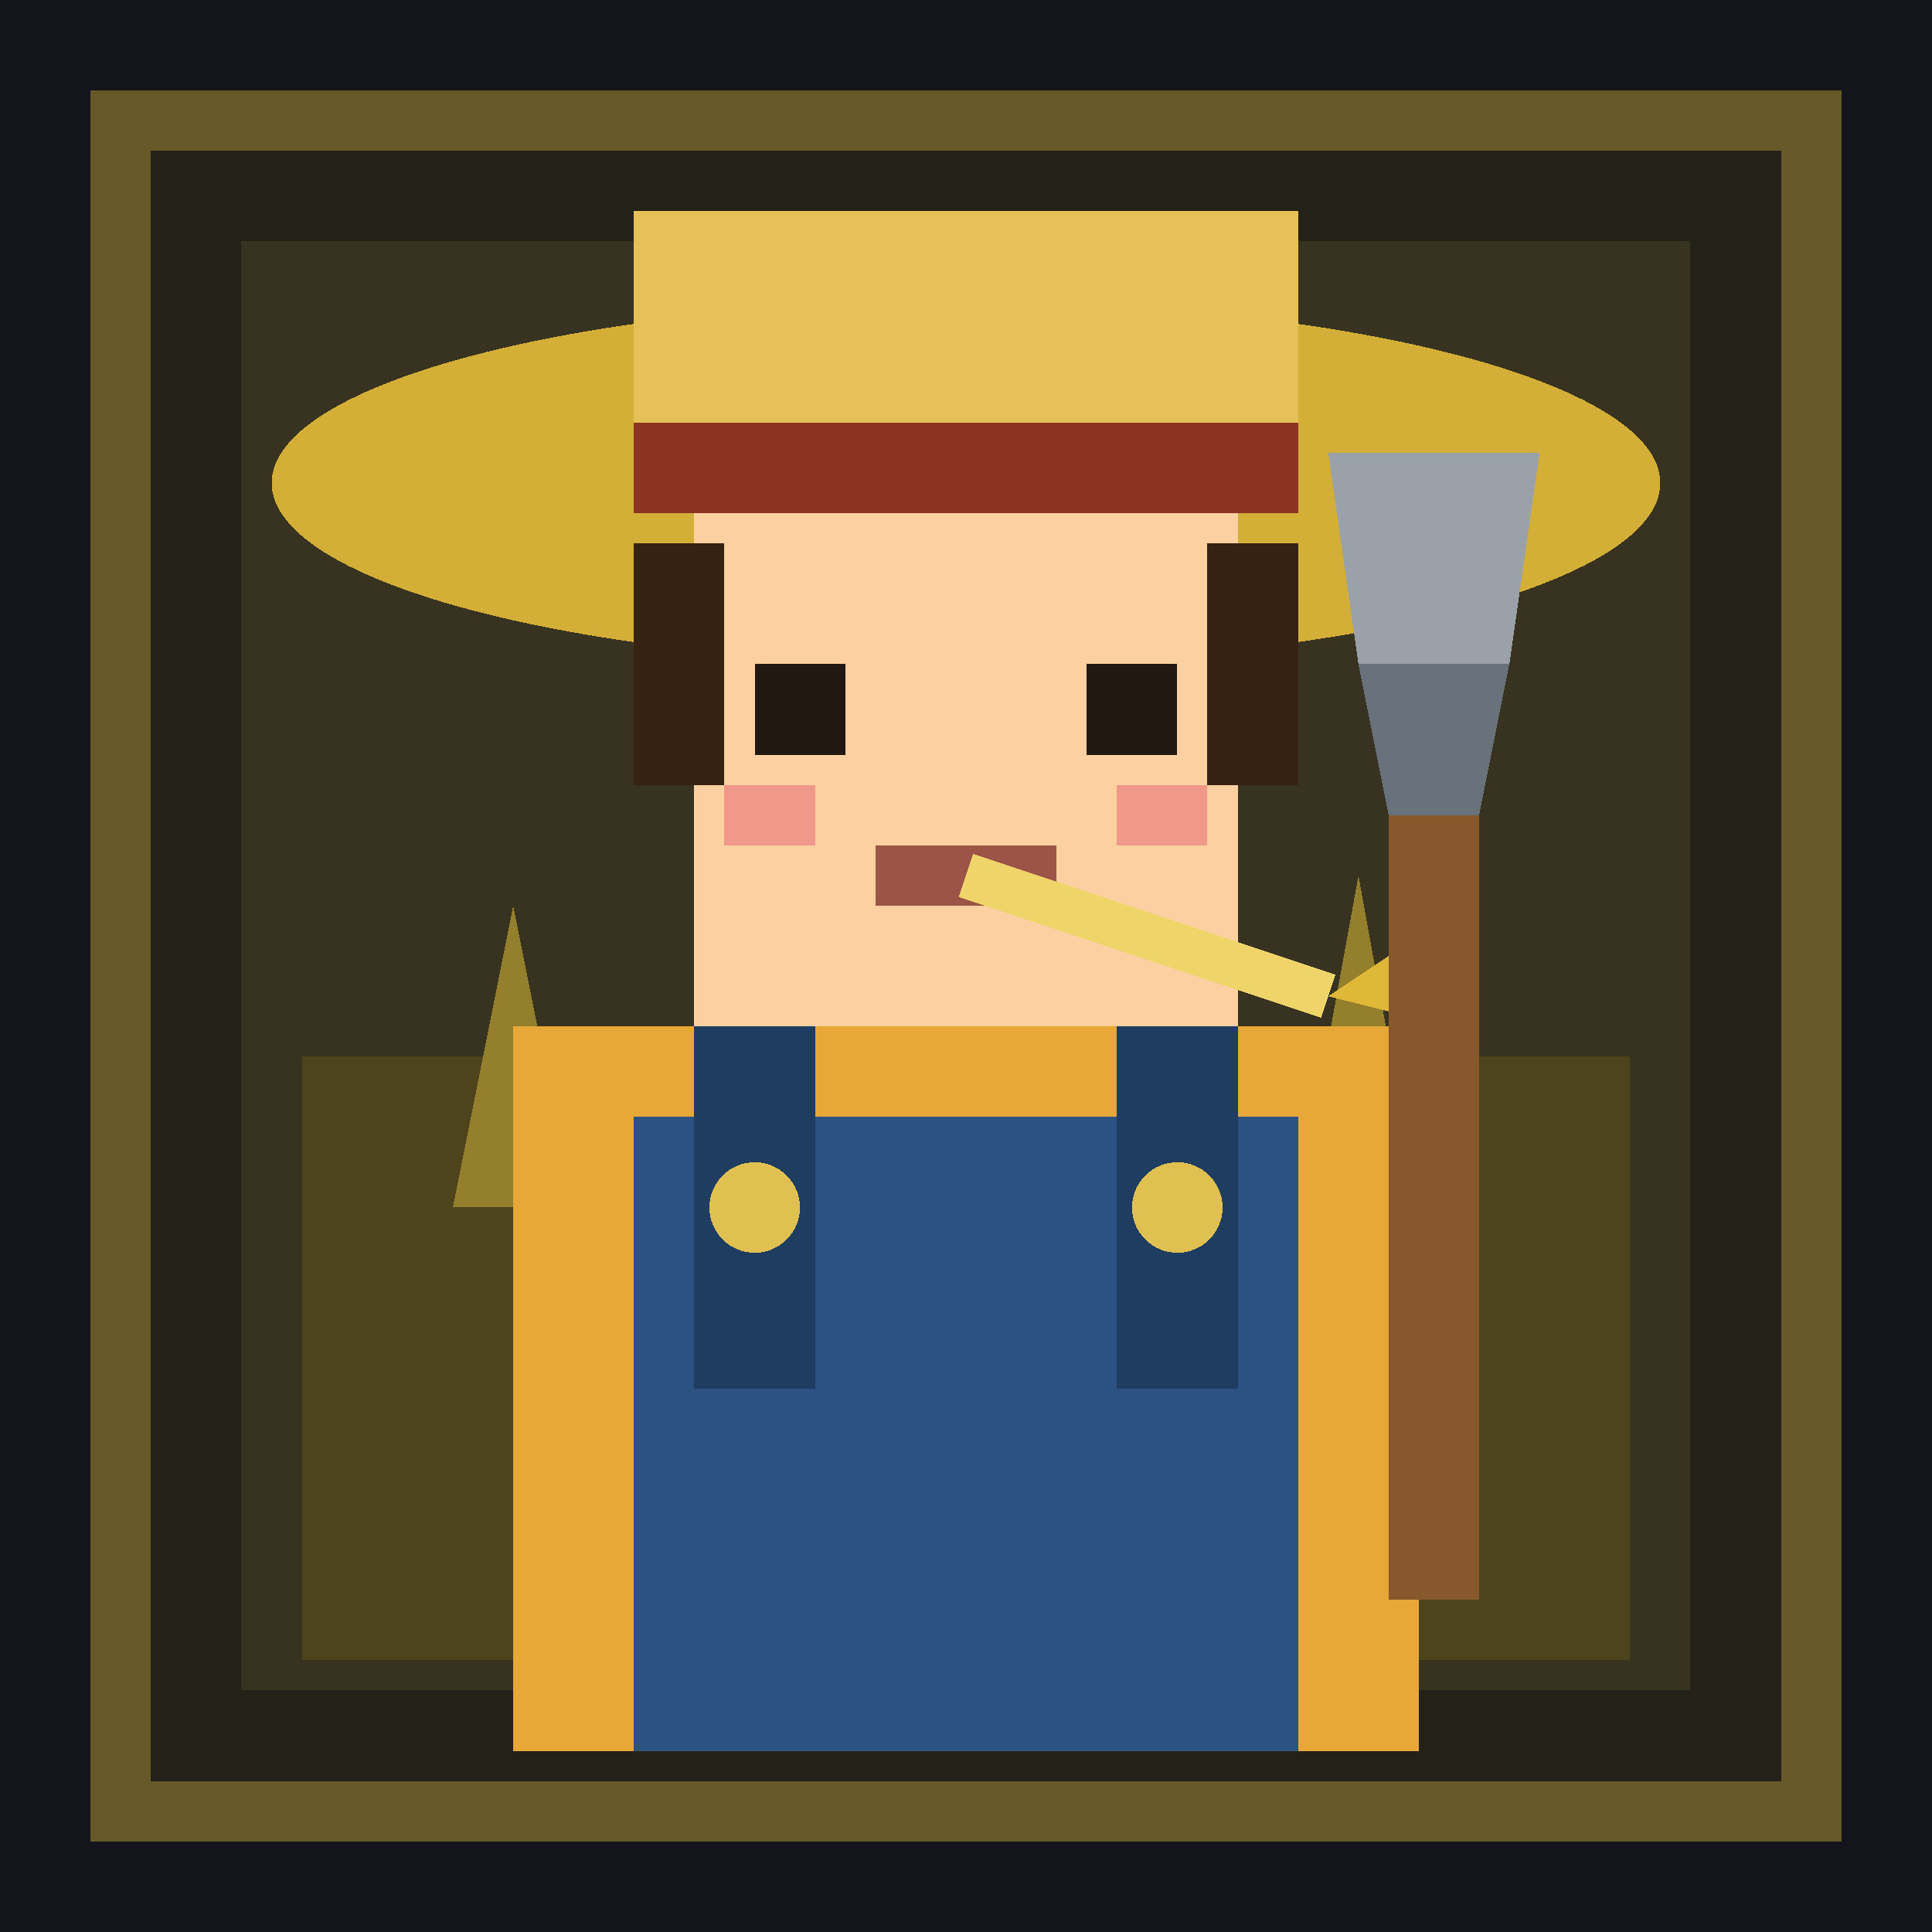
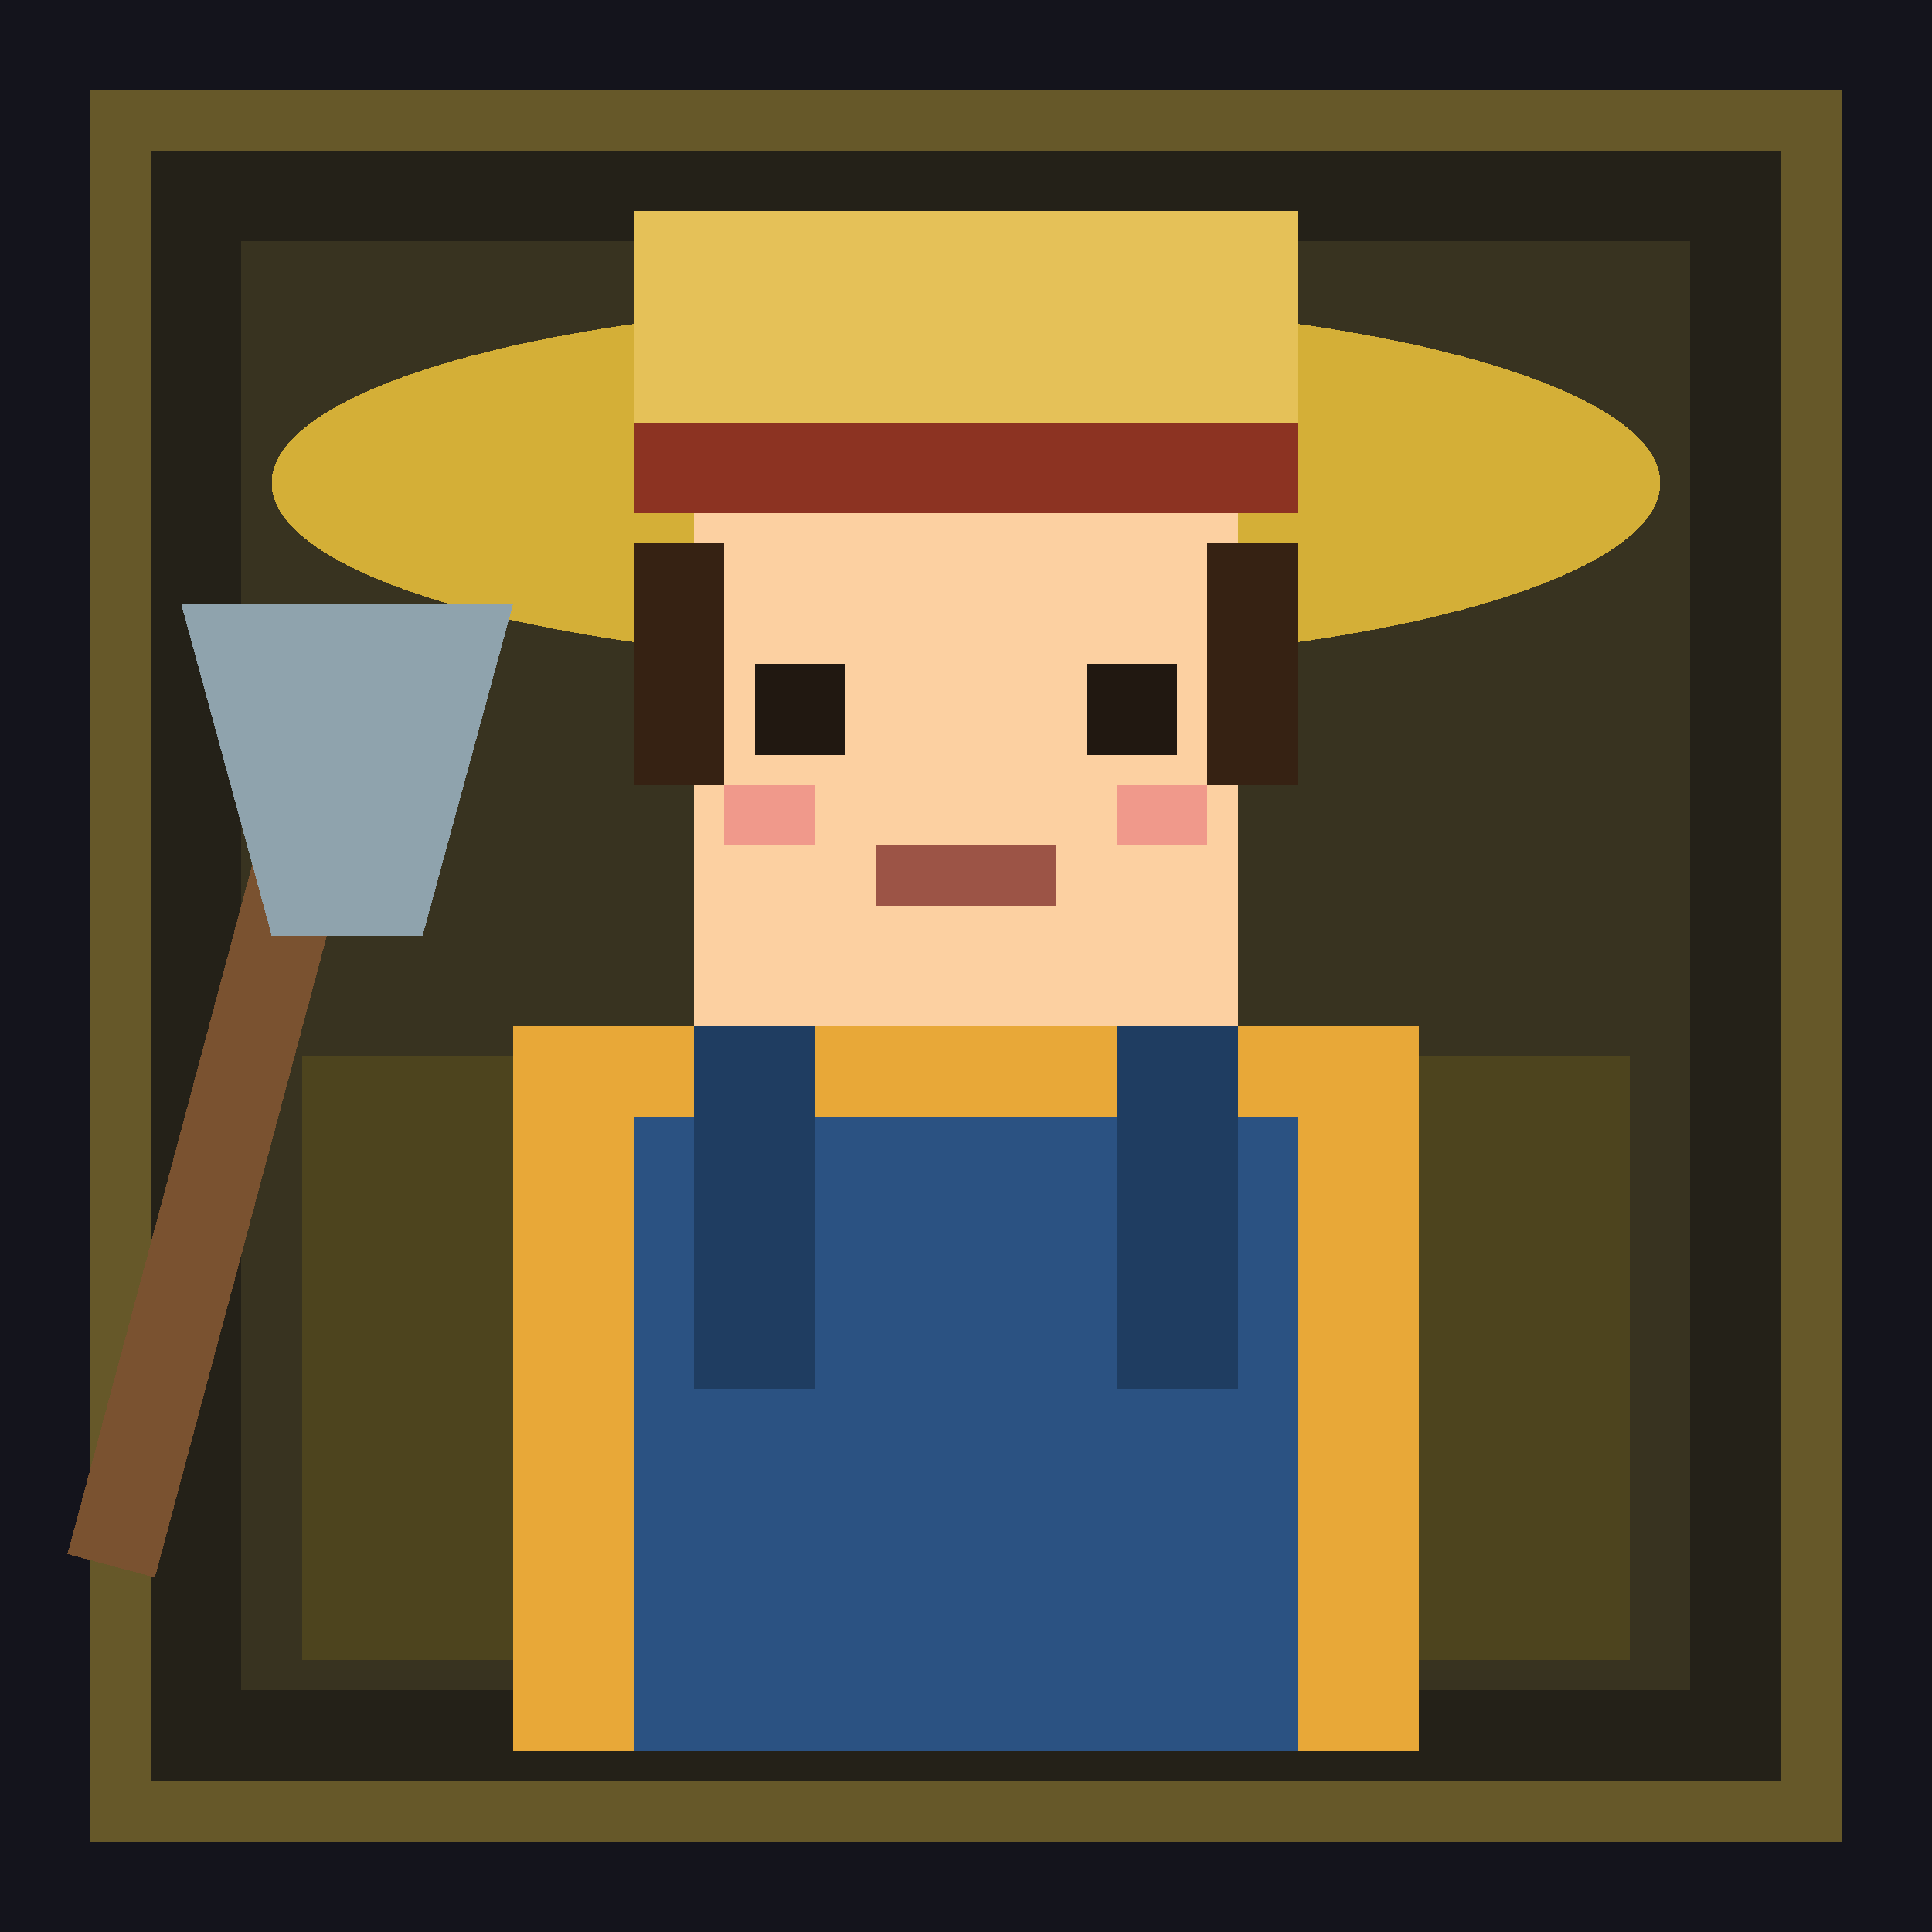
<svg xmlns="http://www.w3.org/2000/svg" viewBox="0 0 128 128" width="128" height="128" shape-rendering="crispEdges">
  <rect width="128" height="128" fill="#14141c" />
  <rect x="8" y="8" width="112" height="112" fill="#242118" stroke="#665829" stroke-width="4" />
  <rect x="16" y="16" width="96" height="96" fill="#383320" />
  <rect x="20" y="70" width="88" height="40" fill="#4d441e" />
-   <polygon points="30,80 34,60 38,80" fill="#94802c" />
-   <polygon points="50,80 54,56 58,80" fill="#94802c" />
-   <polygon points="86,80 90,58 94,80" fill="#94802c" />
  <ellipse cx="64" cy="32" rx="46" ry="12" fill="#d4af37" />
  <rect x="42" y="14" width="44" height="20" fill="#e5c158" />
  <rect x="42" y="28" width="44" height="6" fill="#8c3322" />
  <rect x="46" y="34" width="36" height="34" fill="#fcd0a1" />
  <rect x="42" y="36" width="6" height="16" fill="#362213" />
  <rect x="80" y="36" width="6" height="16" fill="#362213" />
  <rect x="50" y="44" width="6" height="6" fill="#211811" />
  <rect x="72" y="44" width="6" height="6" fill="#211811" />
  <rect x="48" y="52" width="6" height="4" fill="#f0998b" />
  <rect x="74" y="52" width="6" height="4" fill="#f0998b" />
  <rect x="58" y="56" width="12" height="4" fill="#9c5446" />
-   <line x1="64" y1="58" x2="88" y2="66" stroke="#eed469" stroke-width="3" />
-   <polygon points="88,66 94,62 96,68" fill="#e0b838" />
  <rect x="34" y="68" width="60" height="48" fill="#e8a838" />
  <rect x="42" y="74" width="44" height="42" fill="#2b5282" />
  <rect x="46" y="68" width="8" height="24" fill="#1f3d61" />
  <rect x="74" y="68" width="8" height="24" fill="#1f3d61" />
-   <circle cx="50" cy="80" r="3" fill="#e0c050" />
-   <circle cx="78" cy="80" r="3" fill="#e0c050" />
-   <rect x="92" y="42" width="6" height="64" fill="#87582b" />
-   <polygon points="88,30 102,30 100,44 90,44" fill="#9ba1a8" />
-   <polygon points="90,44 100,44 98,54 92,54" fill="#69717a" />
+   <rect x="20" y="45" width="6" height="60" fill="#7a5230" transform="rotate(15 20 45)" />
+   <path d="M12,40 L34,40 L28,62 L18,62 Z" fill="#8fa3ad" />
</svg>
